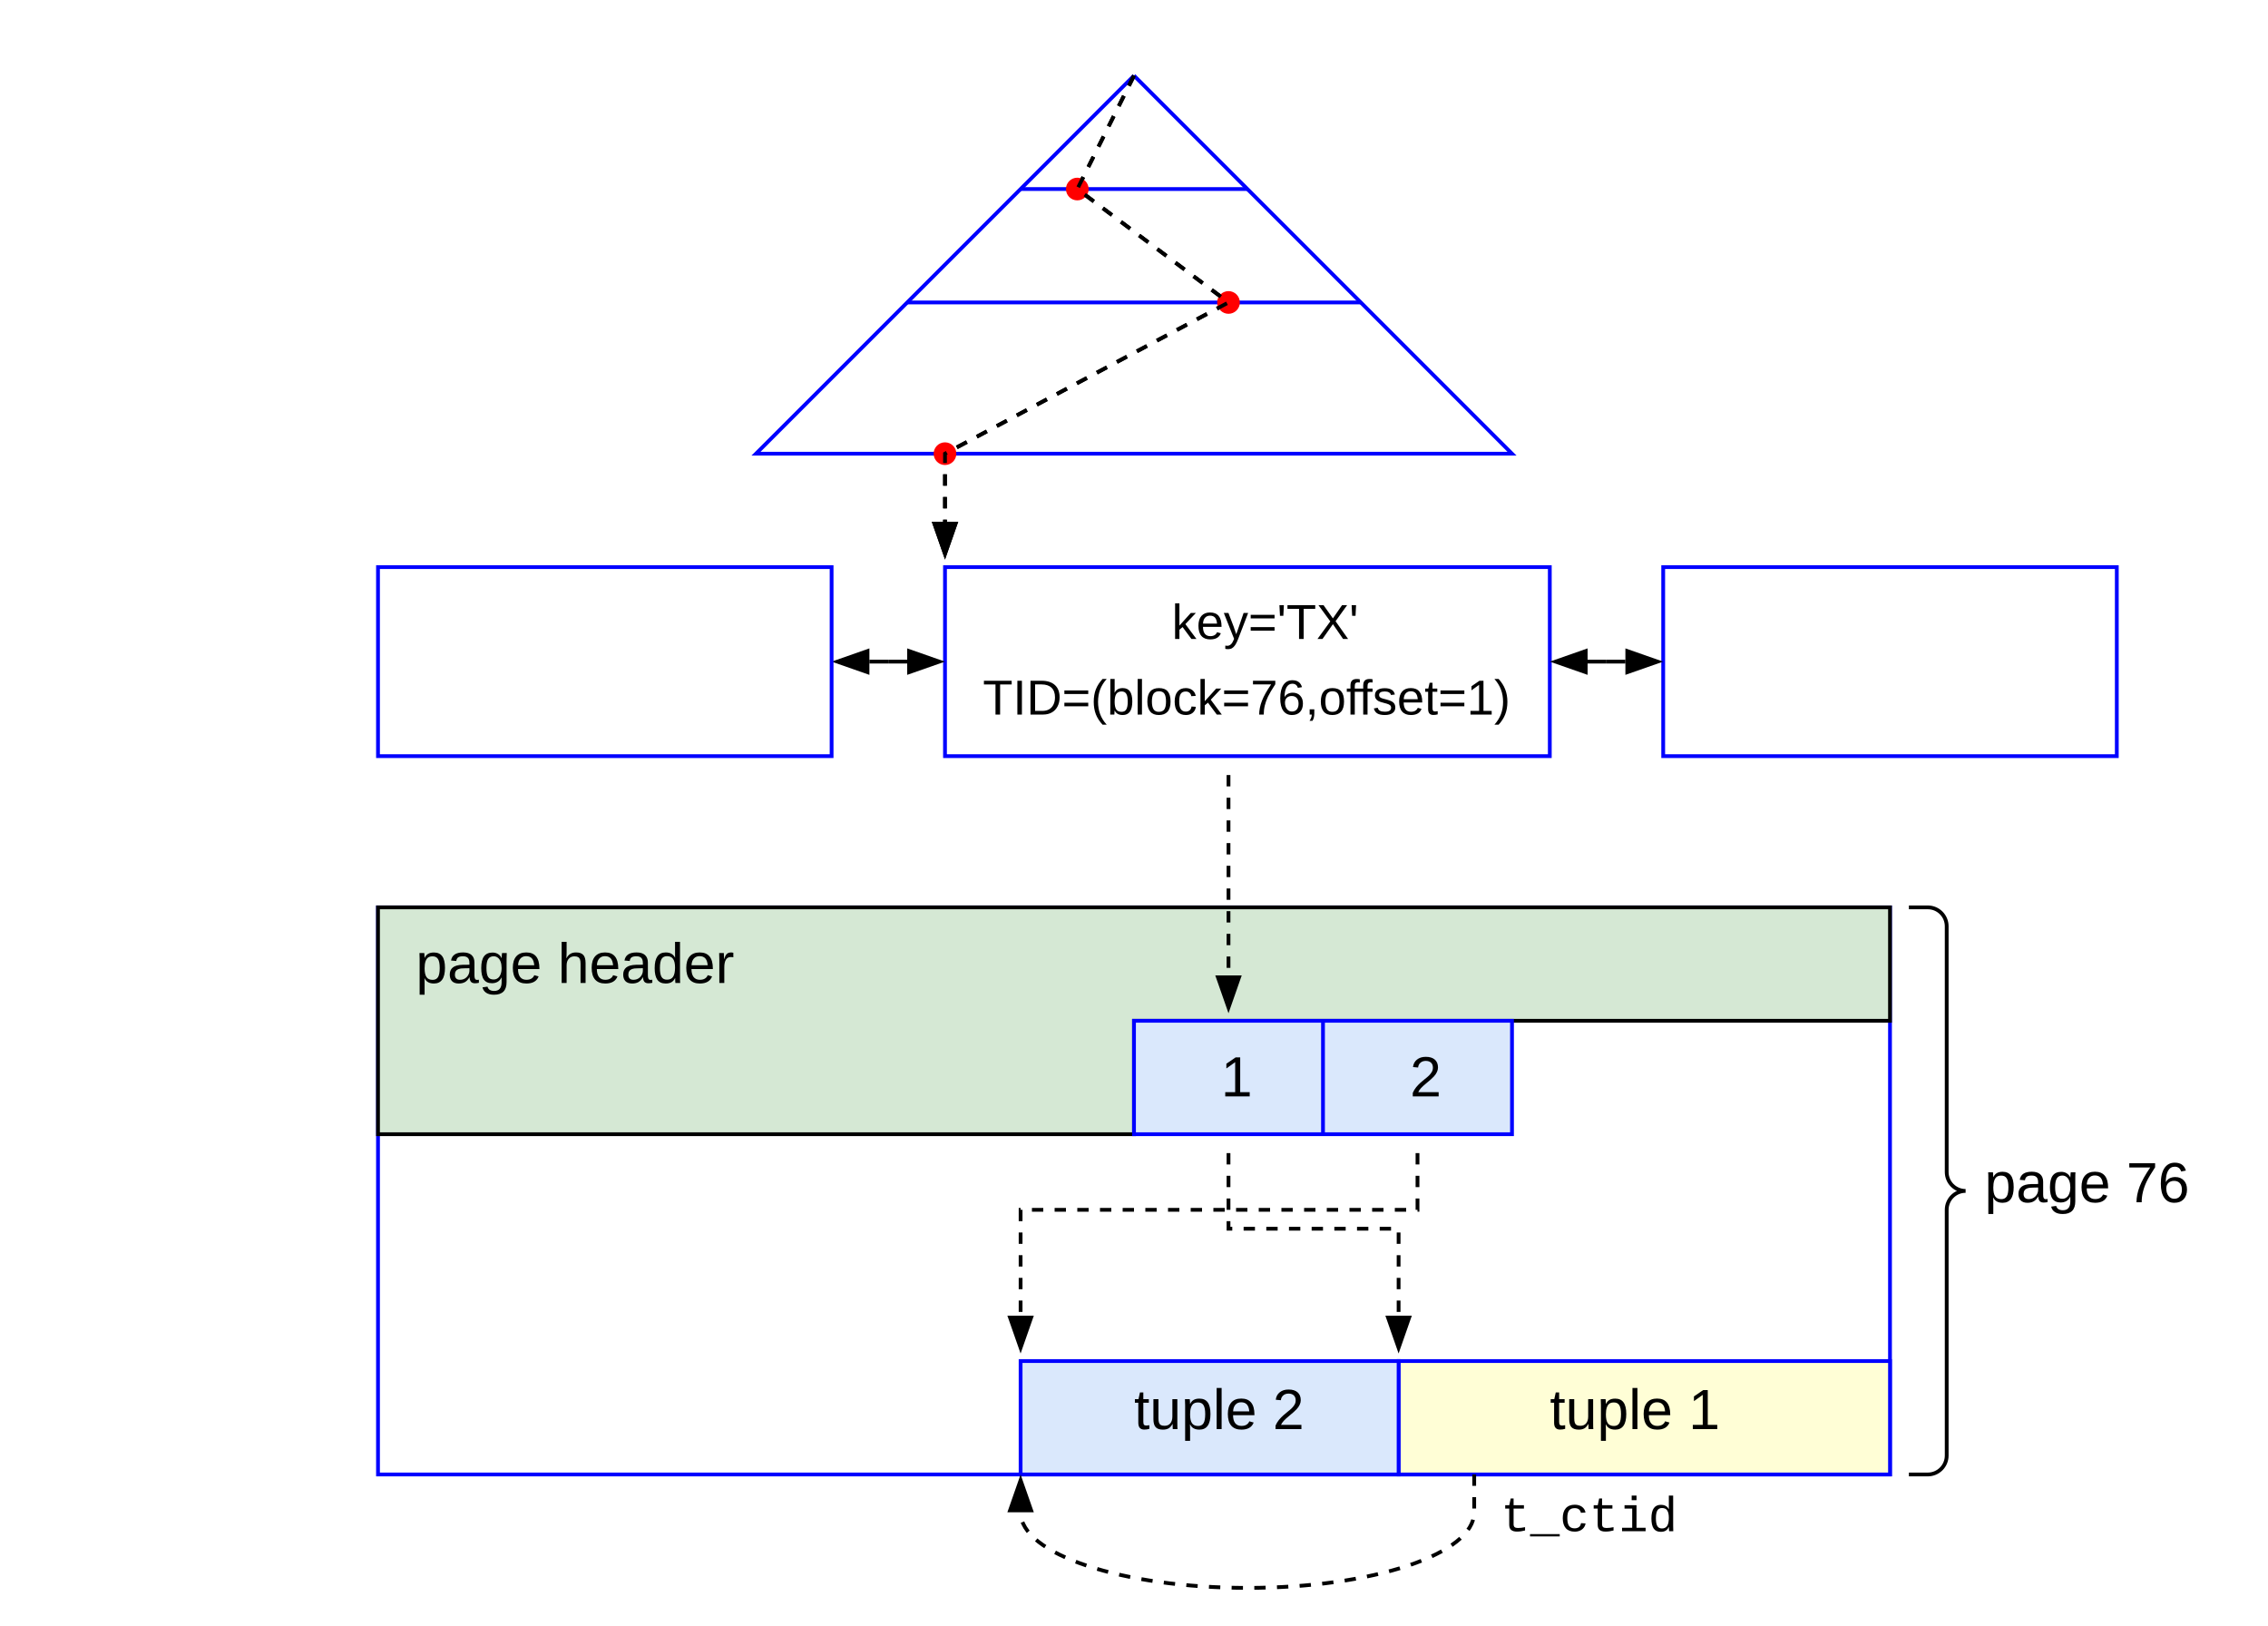
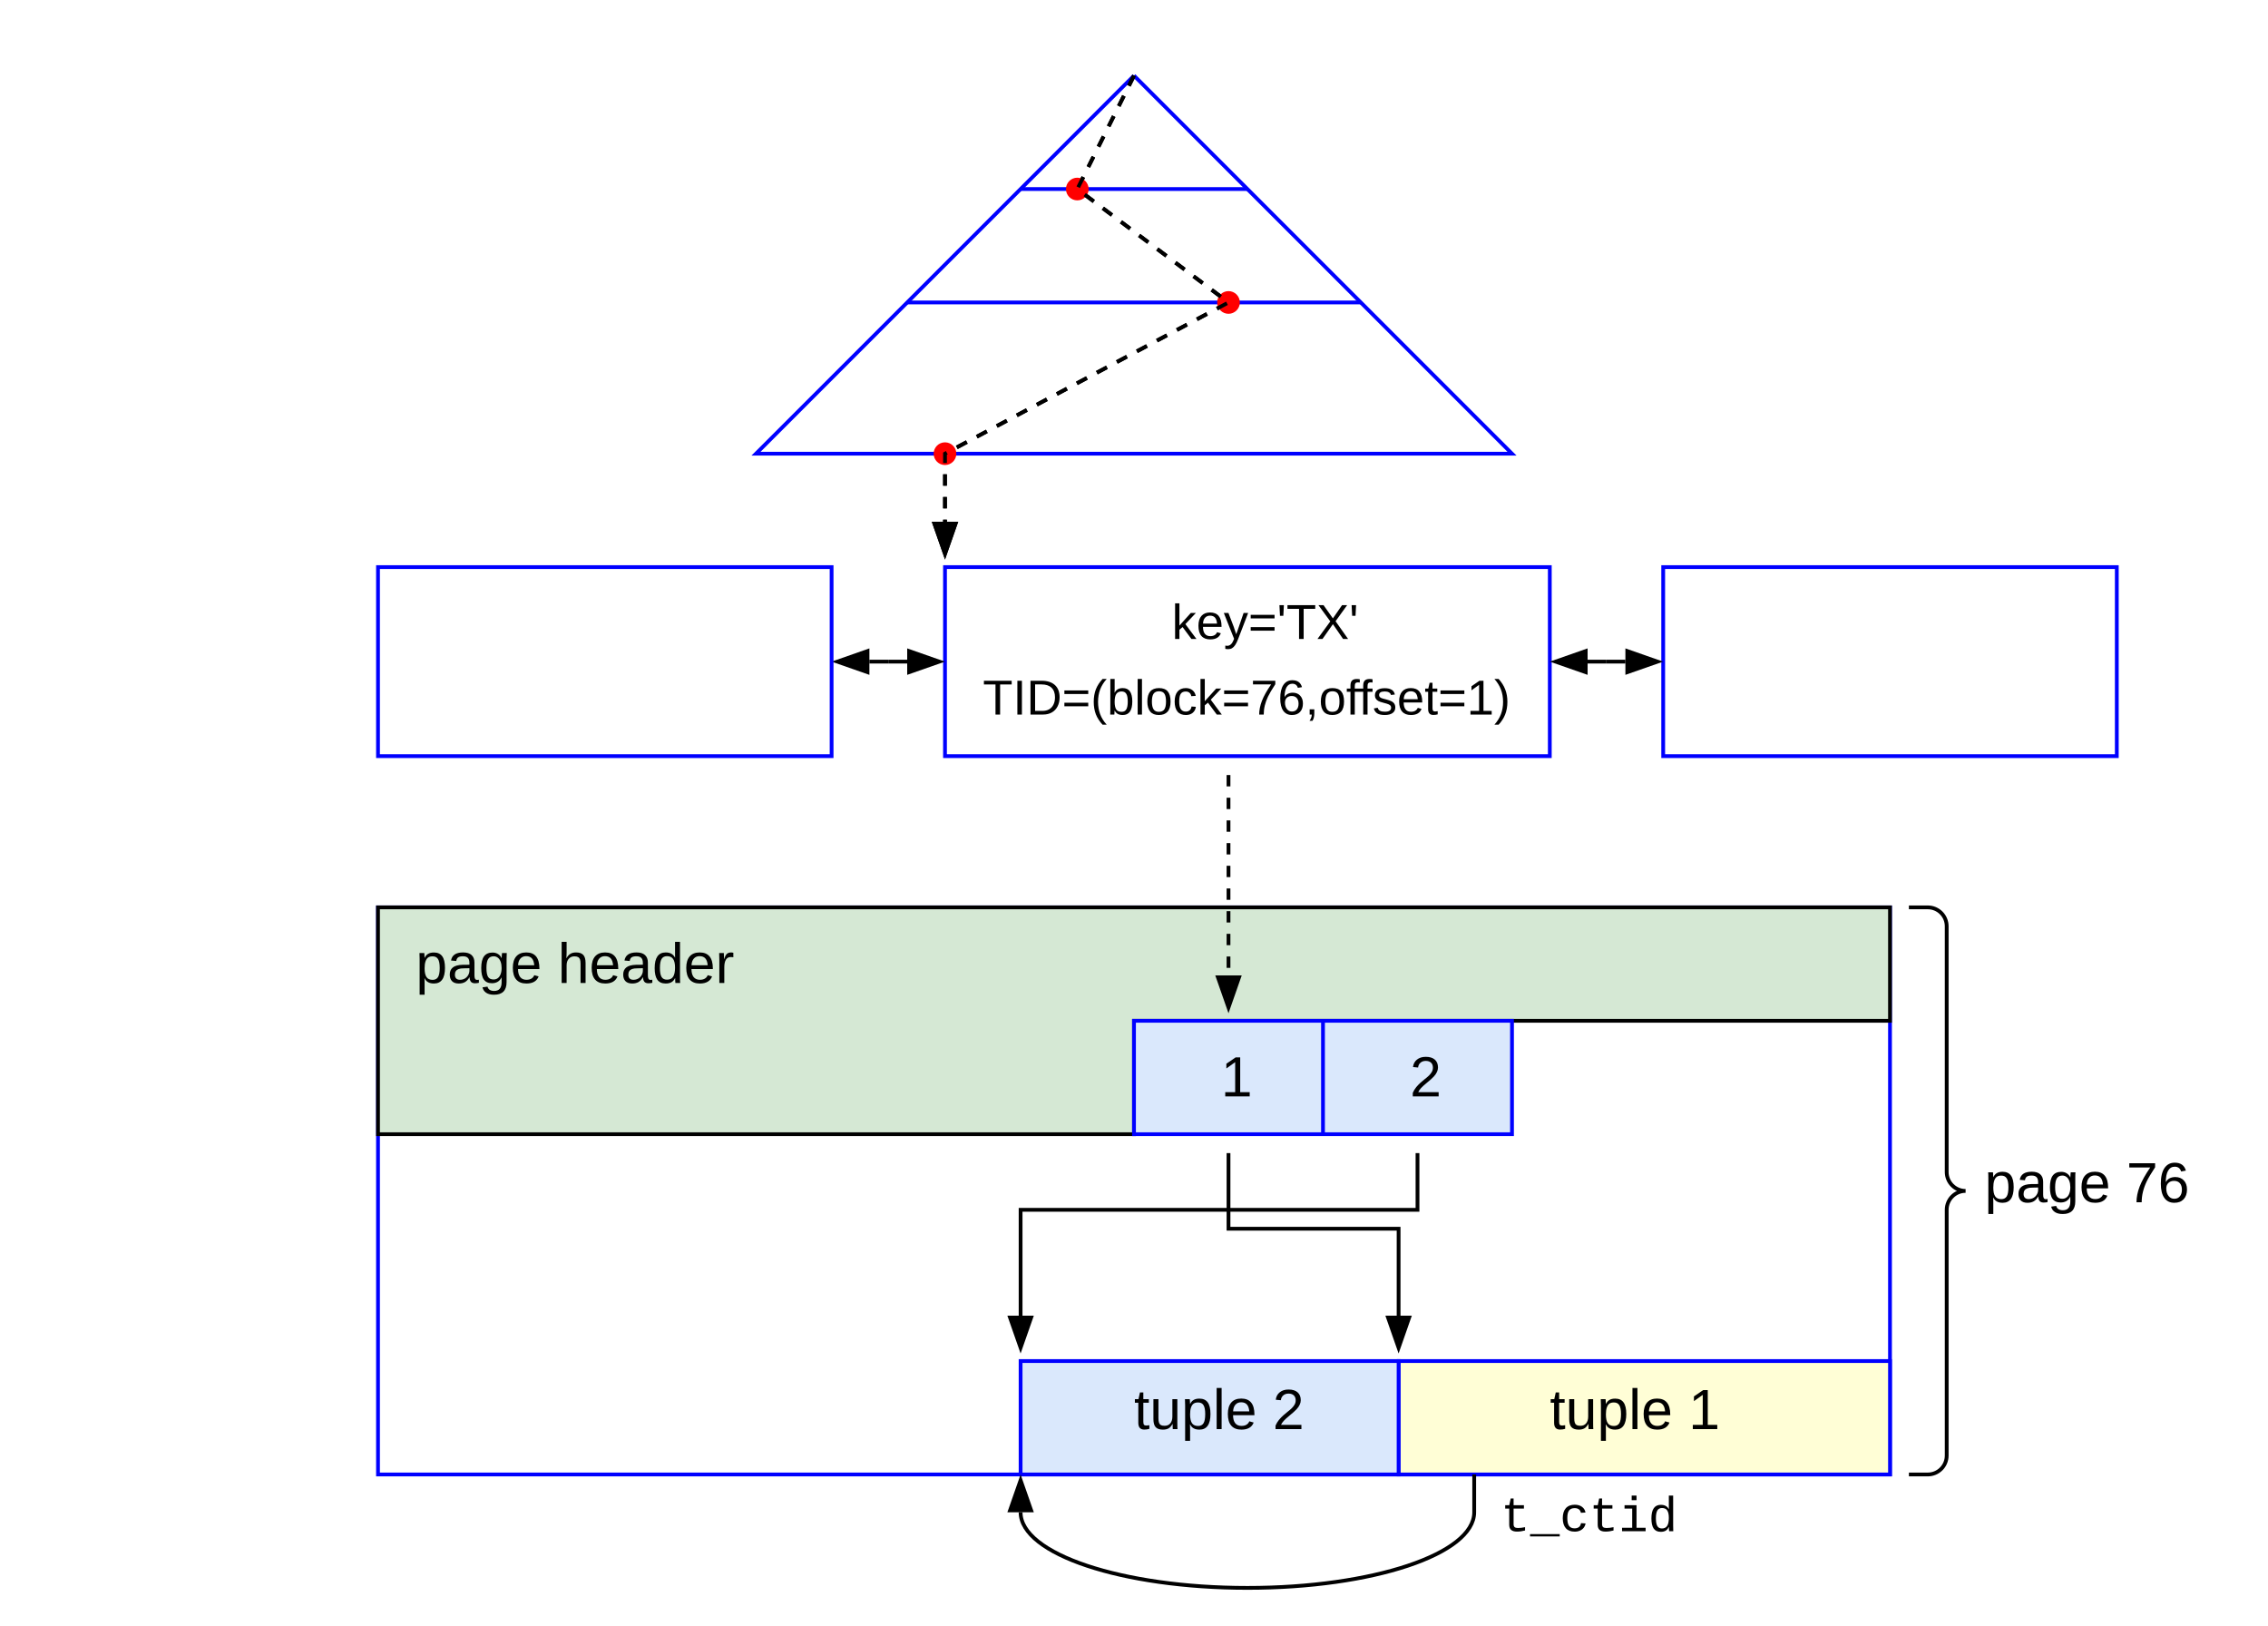
<svg xmlns="http://www.w3.org/2000/svg" version="1.1" width="600" height="430">
  <defs>
    <marker id="arrowhead" markerWidth="10" markerHeight="7" refX="0" refY="3.5" orient="auto">
      <polygon points="0 0, 10 3.5, 0 7" />
    </marker>
  </defs>
  <path d="M 300 20 l 100 100 h -200 l 100 -100" stroke="#0000FF" stroke-width="1" fill="none" />
  <path d="M 270 50 h 60 " stroke="#0000FF" stroke-width="1" fill="none" />
  <path d="M 240 80 h 120 " stroke="#0000FF" stroke-width="1" fill="none" />
  <path d="M 300 20 l -15 30 l 40 30 l -75 40 v 18" stroke="#000000" stroke-width="1" fill="none" stroke-dasharray="3,3" marker-end="url(#arrowhead)" />
  <circle cx="285" cy="50" r="2" fill="#FF0000" stroke="#FF0000" stroke-width="2" />
  <circle cx="325" cy="80" r="2" fill="#FF0000" stroke="#FF0000" stroke-width="2" />
  <circle cx="250" cy="120" r="2" fill="#FF0000" stroke="#FF0000" stroke-width="2" />
  <rect x="250" y="150" width="160" height="50" style="fill:none;stroke:#0000FF;stroke-width:1" />
  <text x="310" y="169" style="font-size:13px;font-family:'Arial'">key='TX'</text>
  <text x="260" y="189" style="font-size:13px;font-family:'Arial'">TID=(block=76,offset=1)</text>
  <path d="M 235 175 h -5" stroke="#000000" stroke-width="1" fill="none" marker-end="url(#arrowhead)" />
  <path d="M 235 175 h 5" stroke="#000000" stroke-width="1" fill="none" marker-end="url(#arrowhead)" />
  <rect x="100" y="150" width="120" height="50" style="fill:none;stroke:#0000FF;stroke-width:1" />
  <rect x="440" y="150" width="120" height="50" style="fill:none;stroke:#0000FF;stroke-width:1" />
  <path d="M 425 175 h -5" stroke="#000000" stroke-width="1" fill="none" marker-end="url(#arrowhead)" />
  <path d="M 425 175 h 5" stroke="#000000" stroke-width="1" fill="none" marker-end="url(#arrowhead)" />
  <path d="M 300 20 l -15 30 l 40 30 l -75 40 v 18" stroke="#000000" stroke-width="1" fill="none" stroke-dasharray="3,3" marker-end="url(#arrowhead)" />
  <rect x="100" y="240" width="400" height="150" style="fill:none;stroke:#0000FF;stroke-width:1" />
  <path d="M 100 240 h 400 v 30 h -200 v 30 h -200 v -60 z" stroke="#000000" stroke-width="1" fill="rgb(213,232,212)" />
  <rect x="300" y="270" width="100" height="30" style="fill:#DAE8FC;stroke:#0000FF;stroke-width:1" />
  <text x="110" y="260" style="font-size:15px;font-family:'Arial'">page header</text>
  <path d="M 350 270 v 30" stroke="#0000FF" stroke-width="1" fill="none" />
  <text x="323" y="290" style="font-size:15px;font-family:'Arial'">1</text>
  <text x="373" y="290" style="font-size:15px;font-family:'Arial'">2</text>
  <rect x="370" y="360" width="130" height="30" style="fill:rgb(255,254,214);stroke:#0000FF;stroke-width:1" />
  <text x="410" y="378" style="font-size:15px;font-family:'Arial'">tuple 1</text>
  <rect x="270" y="360" width="100" height="30" style="fill:#DAE8FC;stroke:#0000FF;stroke-width:1" />
  <text x="300" y="378" style="font-size:15px;font-family:'Arial'">tuple 2</text>
  <path d="M 505 240 h 5 a 5 5 0 0 1 5 5 v 65 a 5 5 0 0 0 5 5 a 5 5 0 0 0 -5 5 v 65 a 5 5 0 0 1 -5 5 h -5" stroke="#000000" stroke-width="1" fill="none" />
  <text x="525" y="318" style="font-size:15px;font-family:'Arial'">page 76</text>
  <path d="M 325 205 V 258" stroke="#000000" stroke-width="1" fill="none" stroke-dasharray="3,3" marker-end="url(#arrowhead)" />
-   <path d="M 325 305 v 20 H 370 V 348" stroke="#000000" stroke-width="1" fill="none" stroke-dasharray="3,3" marker-end="url(#arrowhead)" />
-   <path d="M 375 305 v 15 H 270 V 348" stroke="#000000" stroke-width="1" fill="none" stroke-dasharray="3,3" marker-end="url(#arrowhead)" />
-   <path d="M 390 390 v 10 a 60 20 0 0 1 -120 0" stroke="#000000" stroke-width="1" fill="none" stroke-dasharray="3,3" marker-end="url(#arrowhead)" />
+   <path d="M 325 305 v 20 H 370 V 348" stroke="#000000" stroke-width="1" fill="none" marker-end="url(#arrowhead)" />
+   <path d="M 375 305 v 15 H 270 V 348" stroke="#000000" stroke-width="1" fill="none" marker-end="url(#arrowhead)" />
+   <path d="M 390 390 v 10 a 60 20 0 0 1 -120 0" stroke="#000000" stroke-width="1" fill="none" marker-end="url(#arrowhead)" />
  <text x="397" y="405" style="font-size:13px;font-family:'Courier New'">t_ctid</text>
</svg>
